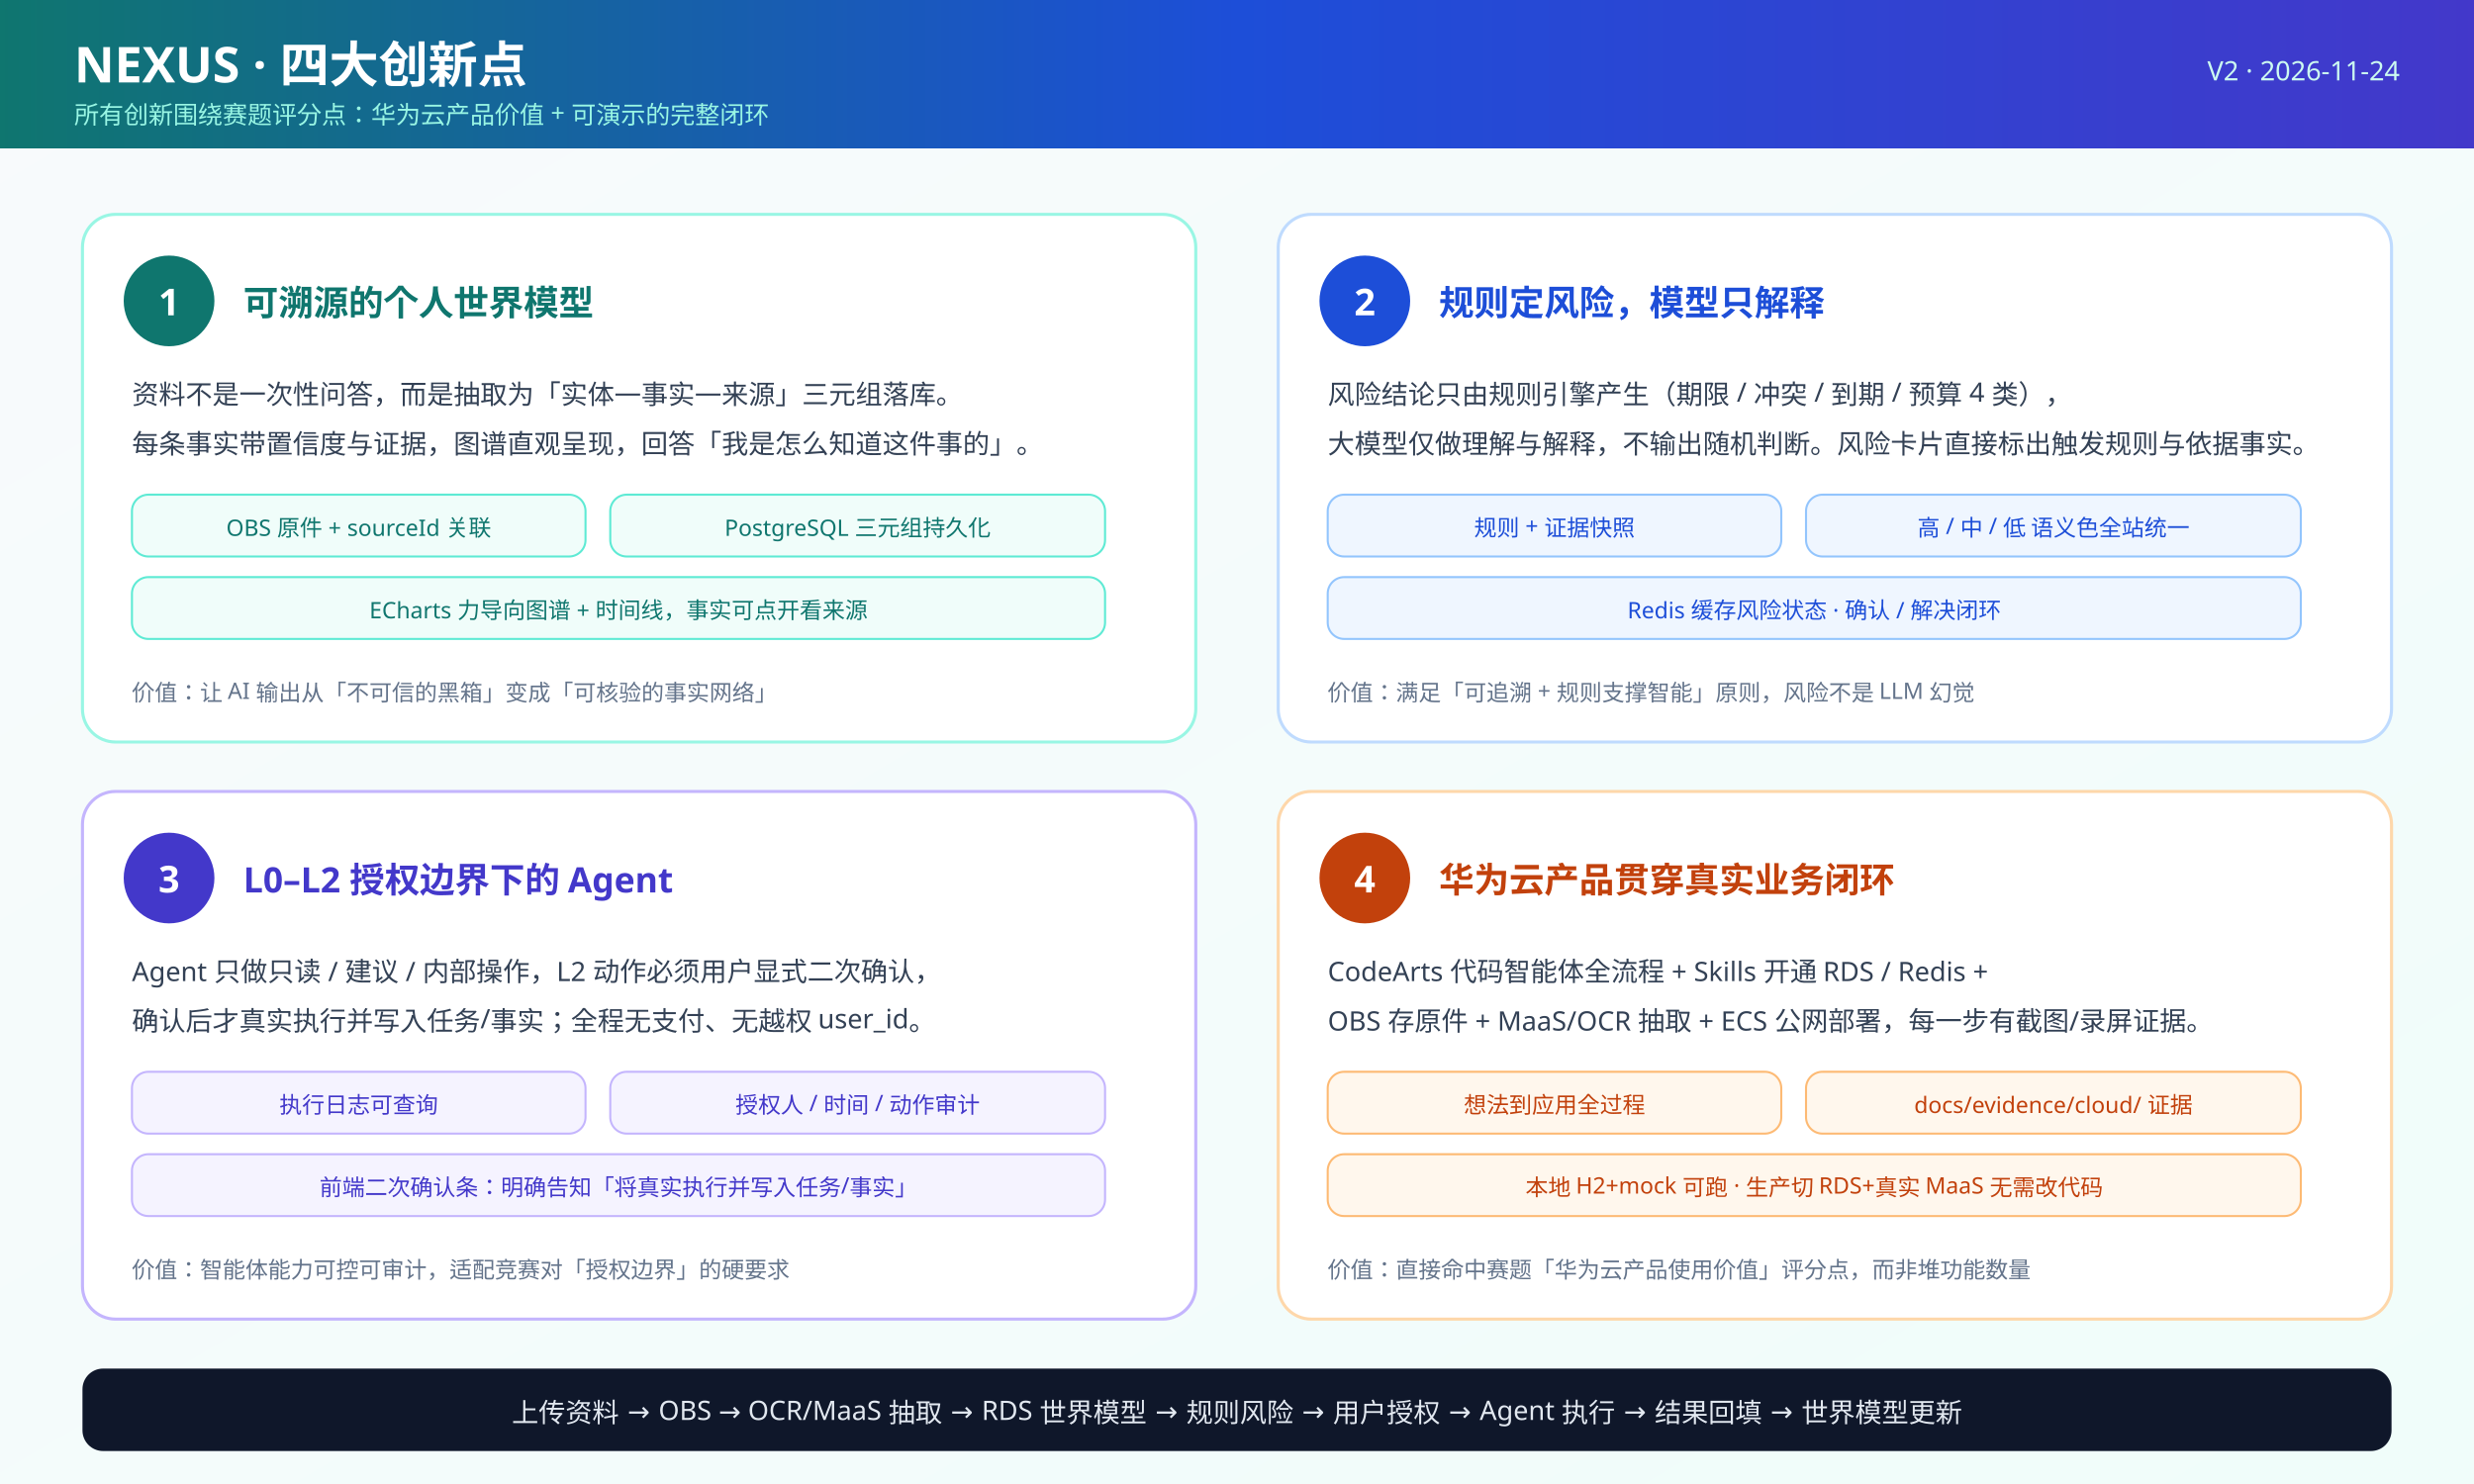
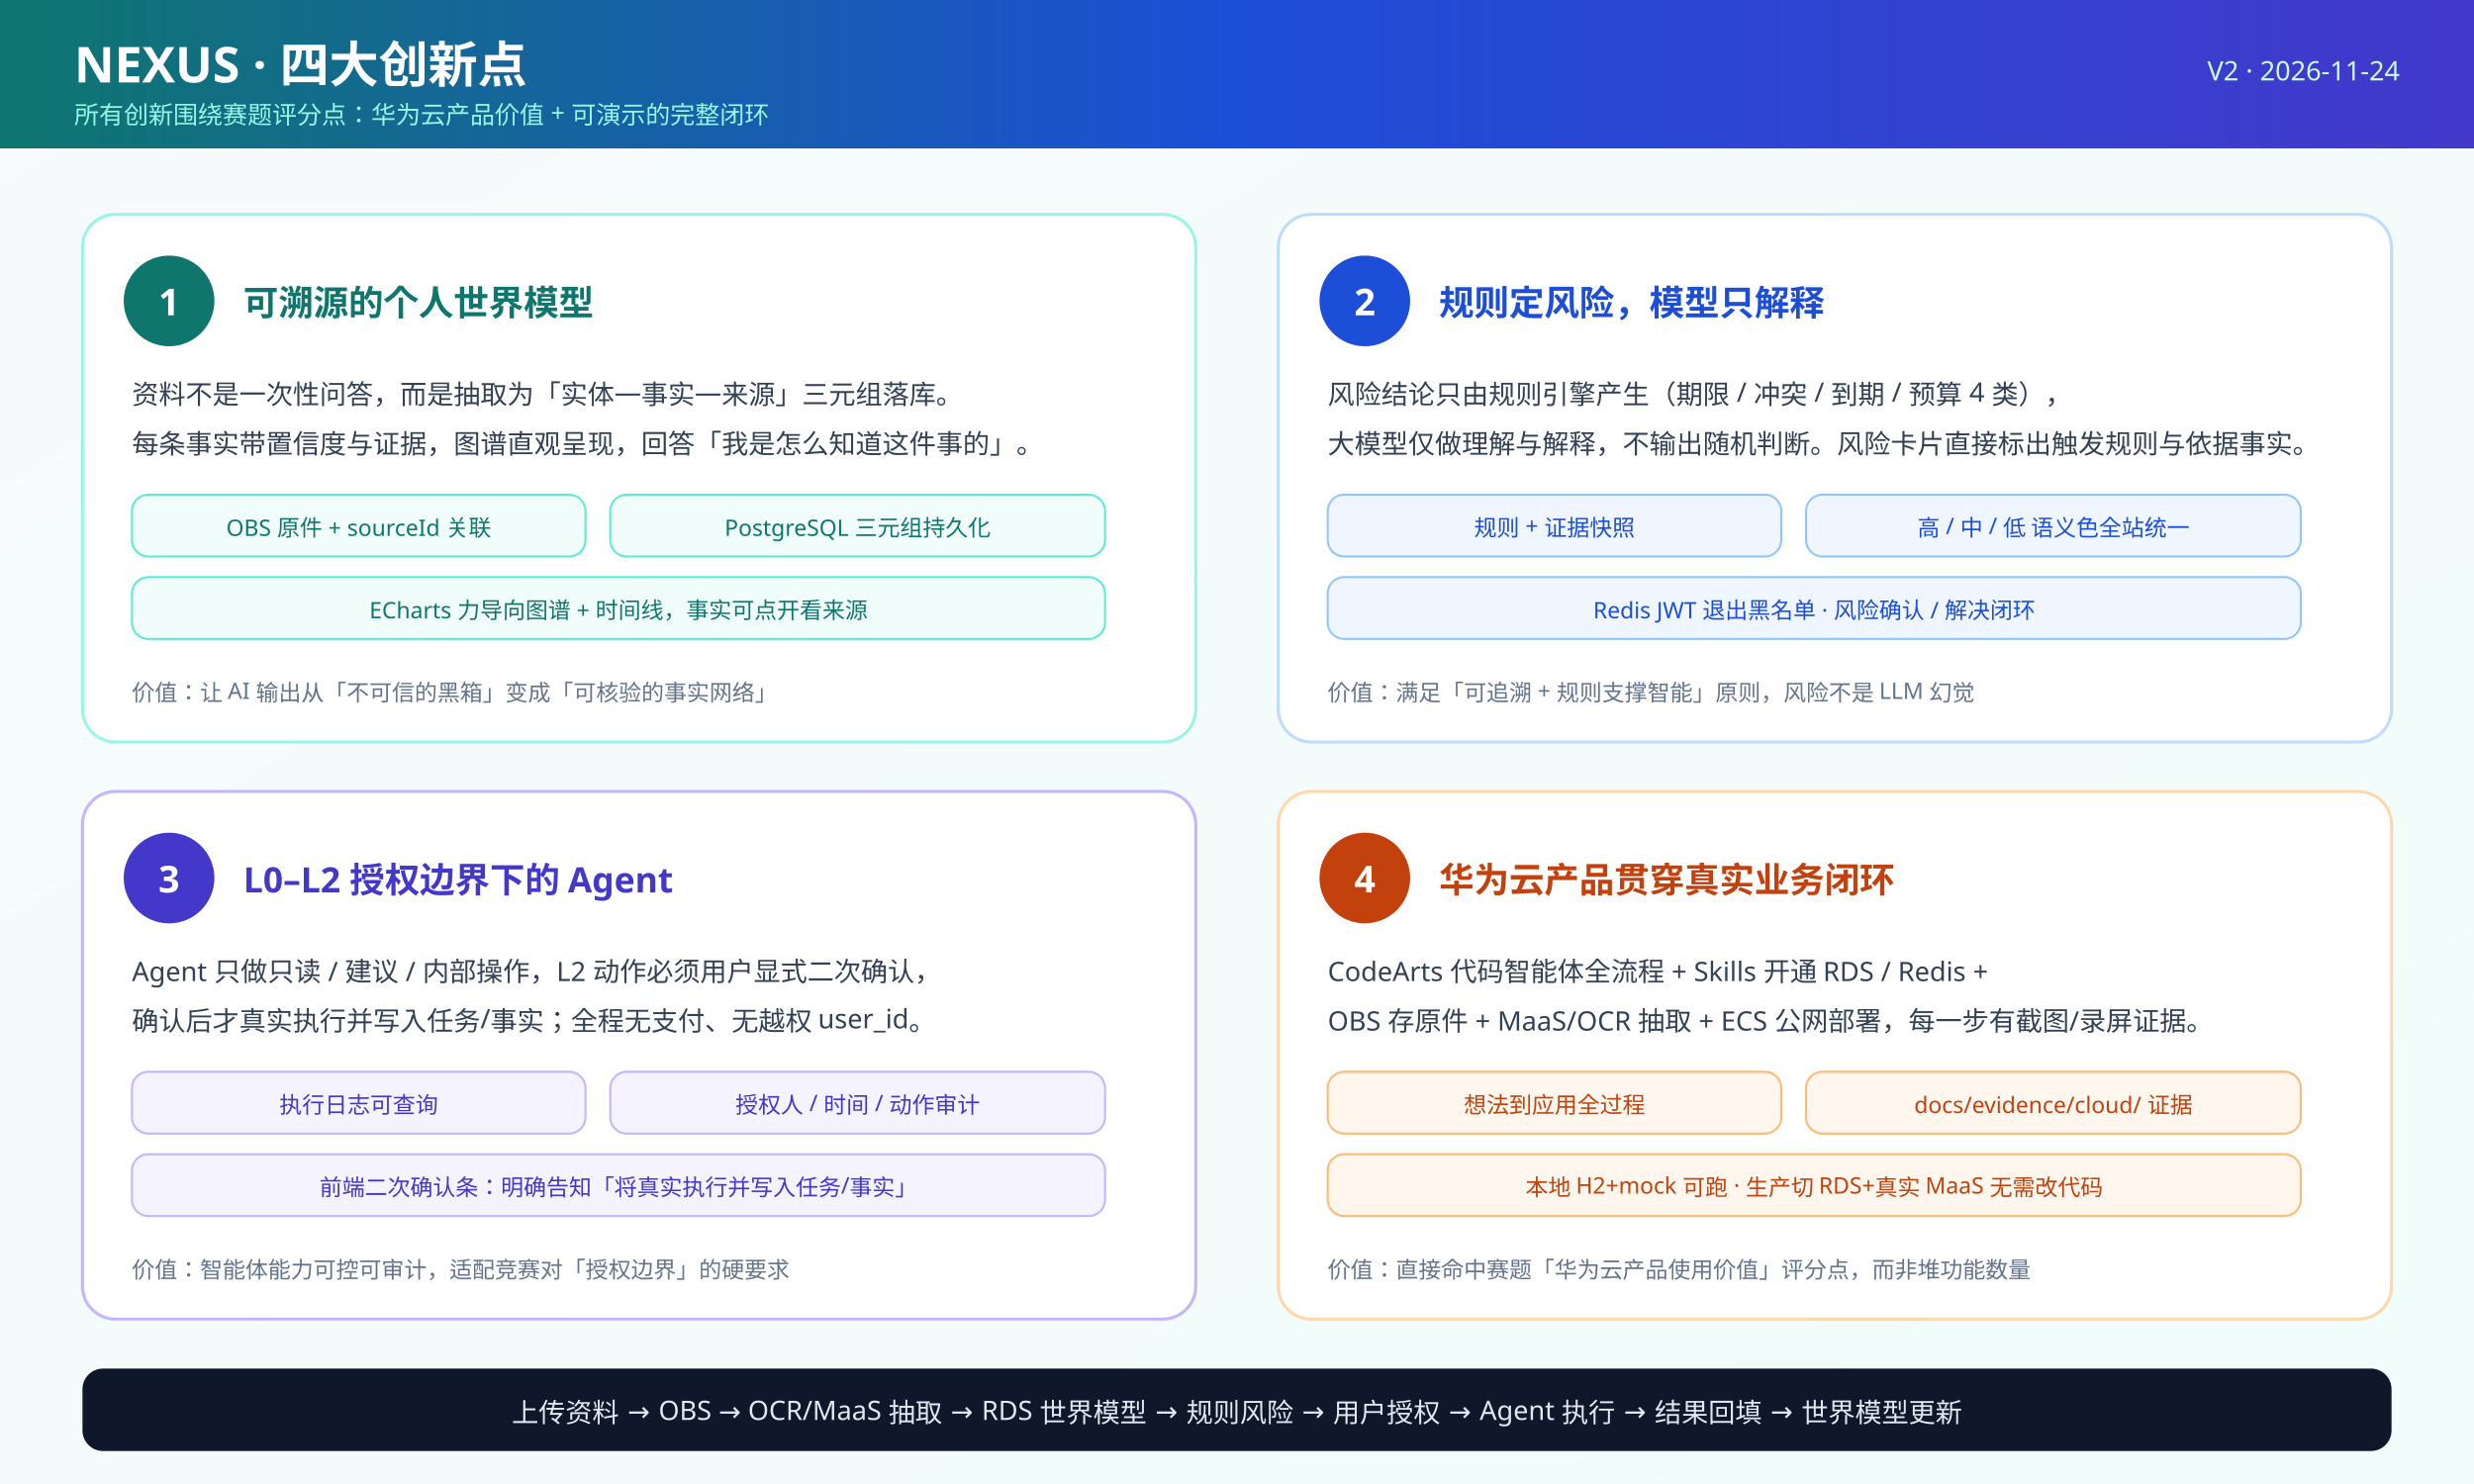
<svg xmlns="http://www.w3.org/2000/svg" viewBox="0 0 1200 720" font-family="system-ui, 'Microsoft YaHei', sans-serif">
  <defs>
    <linearGradient id="bg2" x1="0" y1="0" x2="1" y2="1">
      <stop offset="0" stop-color="#f8fafc" />
      <stop offset="1" stop-color="#f0fdfa" />
    </linearGradient>
    <linearGradient id="hdr2" x1="0" y1="0" x2="1" y2="0">
      <stop offset="0" stop-color="#0f766e" />
      <stop offset="0.5" stop-color="#1d4ed8" />
      <stop offset="1" stop-color="#4338ca" />
    </linearGradient>
    <marker id="arr2" markerWidth="10" markerHeight="10" refX="8" refY="3" orient="auto">
      <path d="M0,0 L0,6 L8,3 z" fill="#0f766e" />
    </marker>
  </defs>
  <rect width="1200" height="720" fill="url(#bg2)" />
  <rect x="0" y="0" width="1200" height="72" fill="url(#hdr2)" />
  <text x="36" y="40" fill="#fff" font-size="24" font-weight="700">NEXUS · 四大创新点</text>
  <text x="1164" y="39" fill="#ccfbf1" font-size="13" text-anchor="end">V2 · 2026-11-24</text>
  <text x="36" y="60" fill="#99f6e4" font-size="12">所有创新围绕赛题评分点：华为云产品价值 + 可演示的完整闭环</text>
  <g>
    <rect x="40" y="104" width="540" height="256" rx="16" fill="#fff" stroke="#99f6e4" stroke-width="1.5" />
    <circle cx="82" cy="146" r="22" fill="#0f766e" />
    <text x="82" y="153" fill="#fff" font-size="18" font-weight="700" text-anchor="middle">1</text>
    <text x="118" y="153" fill="#0f766e" font-size="17" font-weight="700">可溯源的个人世界模型</text>
    <text x="64" y="196" fill="#334155" font-size="13">资料不是一次性问答，而是抽取为「实体—事实—来源」三元组落库。</text>
    <text x="64" y="220" fill="#334155" font-size="13">每条事实带置信度与证据，图谱直观呈现，回答「我是怎么知道这件事的」。</text>
    <g font-size="11">
      <rect x="64" y="240" width="220" height="30" rx="8" fill="#f0fdfa" stroke="#5eead4" />
      <text x="174" y="260" fill="#0f766e" text-anchor="middle">OBS 原件 + sourceId 关联</text>
      <rect x="296" y="240" width="240" height="30" rx="8" fill="#f0fdfa" stroke="#5eead4" />
      <text x="416" y="260" fill="#0f766e" text-anchor="middle">PostgreSQL 三元组持久化</text>
      <rect x="64" y="280" width="472" height="30" rx="8" fill="#f0fdfa" stroke="#5eead4" />
      <text x="300" y="300" fill="#0f766e" text-anchor="middle">ECharts 力导向图谱 + 时间线，事实可点开看来源</text>
    </g>
    <text x="64" y="340" fill="#64748b" font-size="11">价值：让 AI 输出从「不可信的黑箱」变成「可核验的事实网络」</text>
    <rect x="620" y="104" width="540" height="256" rx="16" fill="#fff" stroke="#bfdbfe" stroke-width="1.5" />
    <circle cx="662" cy="146" r="22" fill="#1d4ed8" />
    <text x="662" y="153" fill="#fff" font-size="18" font-weight="700" text-anchor="middle">2</text>
    <text x="698" y="153" fill="#1d4ed8" font-size="17" font-weight="700">规则定风险，模型只解释</text>
    <text x="644" y="196" fill="#334155" font-size="13">风险结论只由规则引擎产生（期限 / 冲突 / 到期 / 预算 4 类），</text>
    <text x="644" y="220" fill="#334155" font-size="13">大模型仅做理解与解释，不输出随机判断。风险卡片直接标出触发规则与依据事实。</text>
    <g font-size="11">
      <rect x="644" y="240" width="220" height="30" rx="8" fill="#eff6ff" stroke="#93c5fd" />
      <text x="754" y="260" fill="#1d4ed8" text-anchor="middle">规则 + 证据快照</text>
      <rect x="876" y="240" width="240" height="30" rx="8" fill="#eff6ff" stroke="#93c5fd" />
      <text x="996" y="260" fill="#1d4ed8" text-anchor="middle">高 / 中 / 低 语义色全站统一</text>
      <rect x="644" y="280" width="472" height="30" rx="8" fill="#eff6ff" stroke="#93c5fd" />
-       <text x="880" y="300" fill="#1d4ed8" text-anchor="middle">Redis 缓存风险状态 · 确认 / 解决闭环</text>
+       <text x="880" y="300" fill="#1d4ed8" text-anchor="middle">Redis JWT 退出黑名单 · 风险确认 / 解决闭环</text>
    </g>
    <text x="644" y="340" fill="#64748b" font-size="11">价值：满足「可追溯 + 规则支撑智能」原则，风险不是 LLM 幻觉</text>
    <rect x="40" y="384" width="540" height="256" rx="16" fill="#fff" stroke="#c4b5fd" stroke-width="1.5" />
    <circle cx="82" cy="426" r="22" fill="#4338ca" />
    <text x="82" y="433" fill="#fff" font-size="18" font-weight="700" text-anchor="middle">3</text>
    <text x="118" y="433" fill="#4338ca" font-size="17" font-weight="700">L0–L2 授权边界下的 Agent</text>
    <text x="64" y="476" fill="#334155" font-size="13">Agent 只做只读 / 建议 / 内部操作，L2 动作必须用户显式二次确认，</text>
    <text x="64" y="500" fill="#334155" font-size="13">确认后才真实执行并写入任务/事实；全程无支付、无越权 user_id。</text>
    <g font-size="11">
      <rect x="64" y="520" width="220" height="30" rx="8" fill="#f5f3ff" stroke="#c4b5fd" />
      <text x="174" y="540" fill="#4338ca" text-anchor="middle">执行日志可查询</text>
      <rect x="296" y="520" width="240" height="30" rx="8" fill="#f5f3ff" stroke="#c4b5fd" />
      <text x="416" y="540" fill="#4338ca" text-anchor="middle">授权人 / 时间 / 动作审计</text>
      <rect x="64" y="560" width="472" height="30" rx="8" fill="#f5f3ff" stroke="#c4b5fd" />
      <text x="300" y="580" fill="#4338ca" text-anchor="middle">前端二次确认条：明确告知「将真实执行并写入任务/事实」</text>
    </g>
    <text x="64" y="620" fill="#64748b" font-size="11">价值：智能体能力可控可审计，适配竞赛对「授权边界」的硬要求</text>
    <rect x="620" y="384" width="540" height="256" rx="16" fill="#fff" stroke="#fed7aa" stroke-width="1.5" />
    <circle cx="662" cy="426" r="22" fill="#c2410c" />
    <text x="662" y="433" fill="#fff" font-size="18" font-weight="700" text-anchor="middle">4</text>
    <text x="698" y="433" fill="#c2410c" font-size="17" font-weight="700">华为云产品贯穿真实业务闭环</text>
    <text x="644" y="476" fill="#334155" font-size="13">CodeArts 代码智能体全流程 + Skills 开通 RDS / Redis +</text>
    <text x="644" y="500" fill="#334155" font-size="13">OBS 存原件 + MaaS/OCR 抽取 + ECS 公网部署，每一步有截图/录屏证据。</text>
    <g font-size="11">
      <rect x="644" y="520" width="220" height="30" rx="8" fill="#fff7ed" stroke="#fdba74" />
      <text x="754" y="540" fill="#c2410c" text-anchor="middle">想法到应用全过程</text>
      <rect x="876" y="520" width="240" height="30" rx="8" fill="#fff7ed" stroke="#fdba74" />
      <text x="996" y="540" fill="#c2410c" text-anchor="middle">docs/evidence/cloud/ 证据</text>
      <rect x="644" y="560" width="472" height="30" rx="8" fill="#fff7ed" stroke="#fdba74" />
      <text x="880" y="580" fill="#c2410c" text-anchor="middle">本地 H2+mock 可跑 · 生产切 RDS+真实 MaaS 无需改代码</text>
    </g>
    <text x="644" y="620" fill="#64748b" font-size="11">价值：直接命中赛题「华为云产品使用价值」评分点，而非堆功能数量</text>
  </g>
  <rect x="40" y="664" width="1120" height="40" rx="10" fill="#0f172a" />
  <text x="600" y="690" fill="#e2e8f0" font-size="13" text-anchor="middle">上传资料 → OBS → OCR/MaaS 抽取 → RDS 世界模型 → 规则风险 → 用户授权 → Agent 执行 → 结果回填 → 世界模型更新</text>
</svg>
